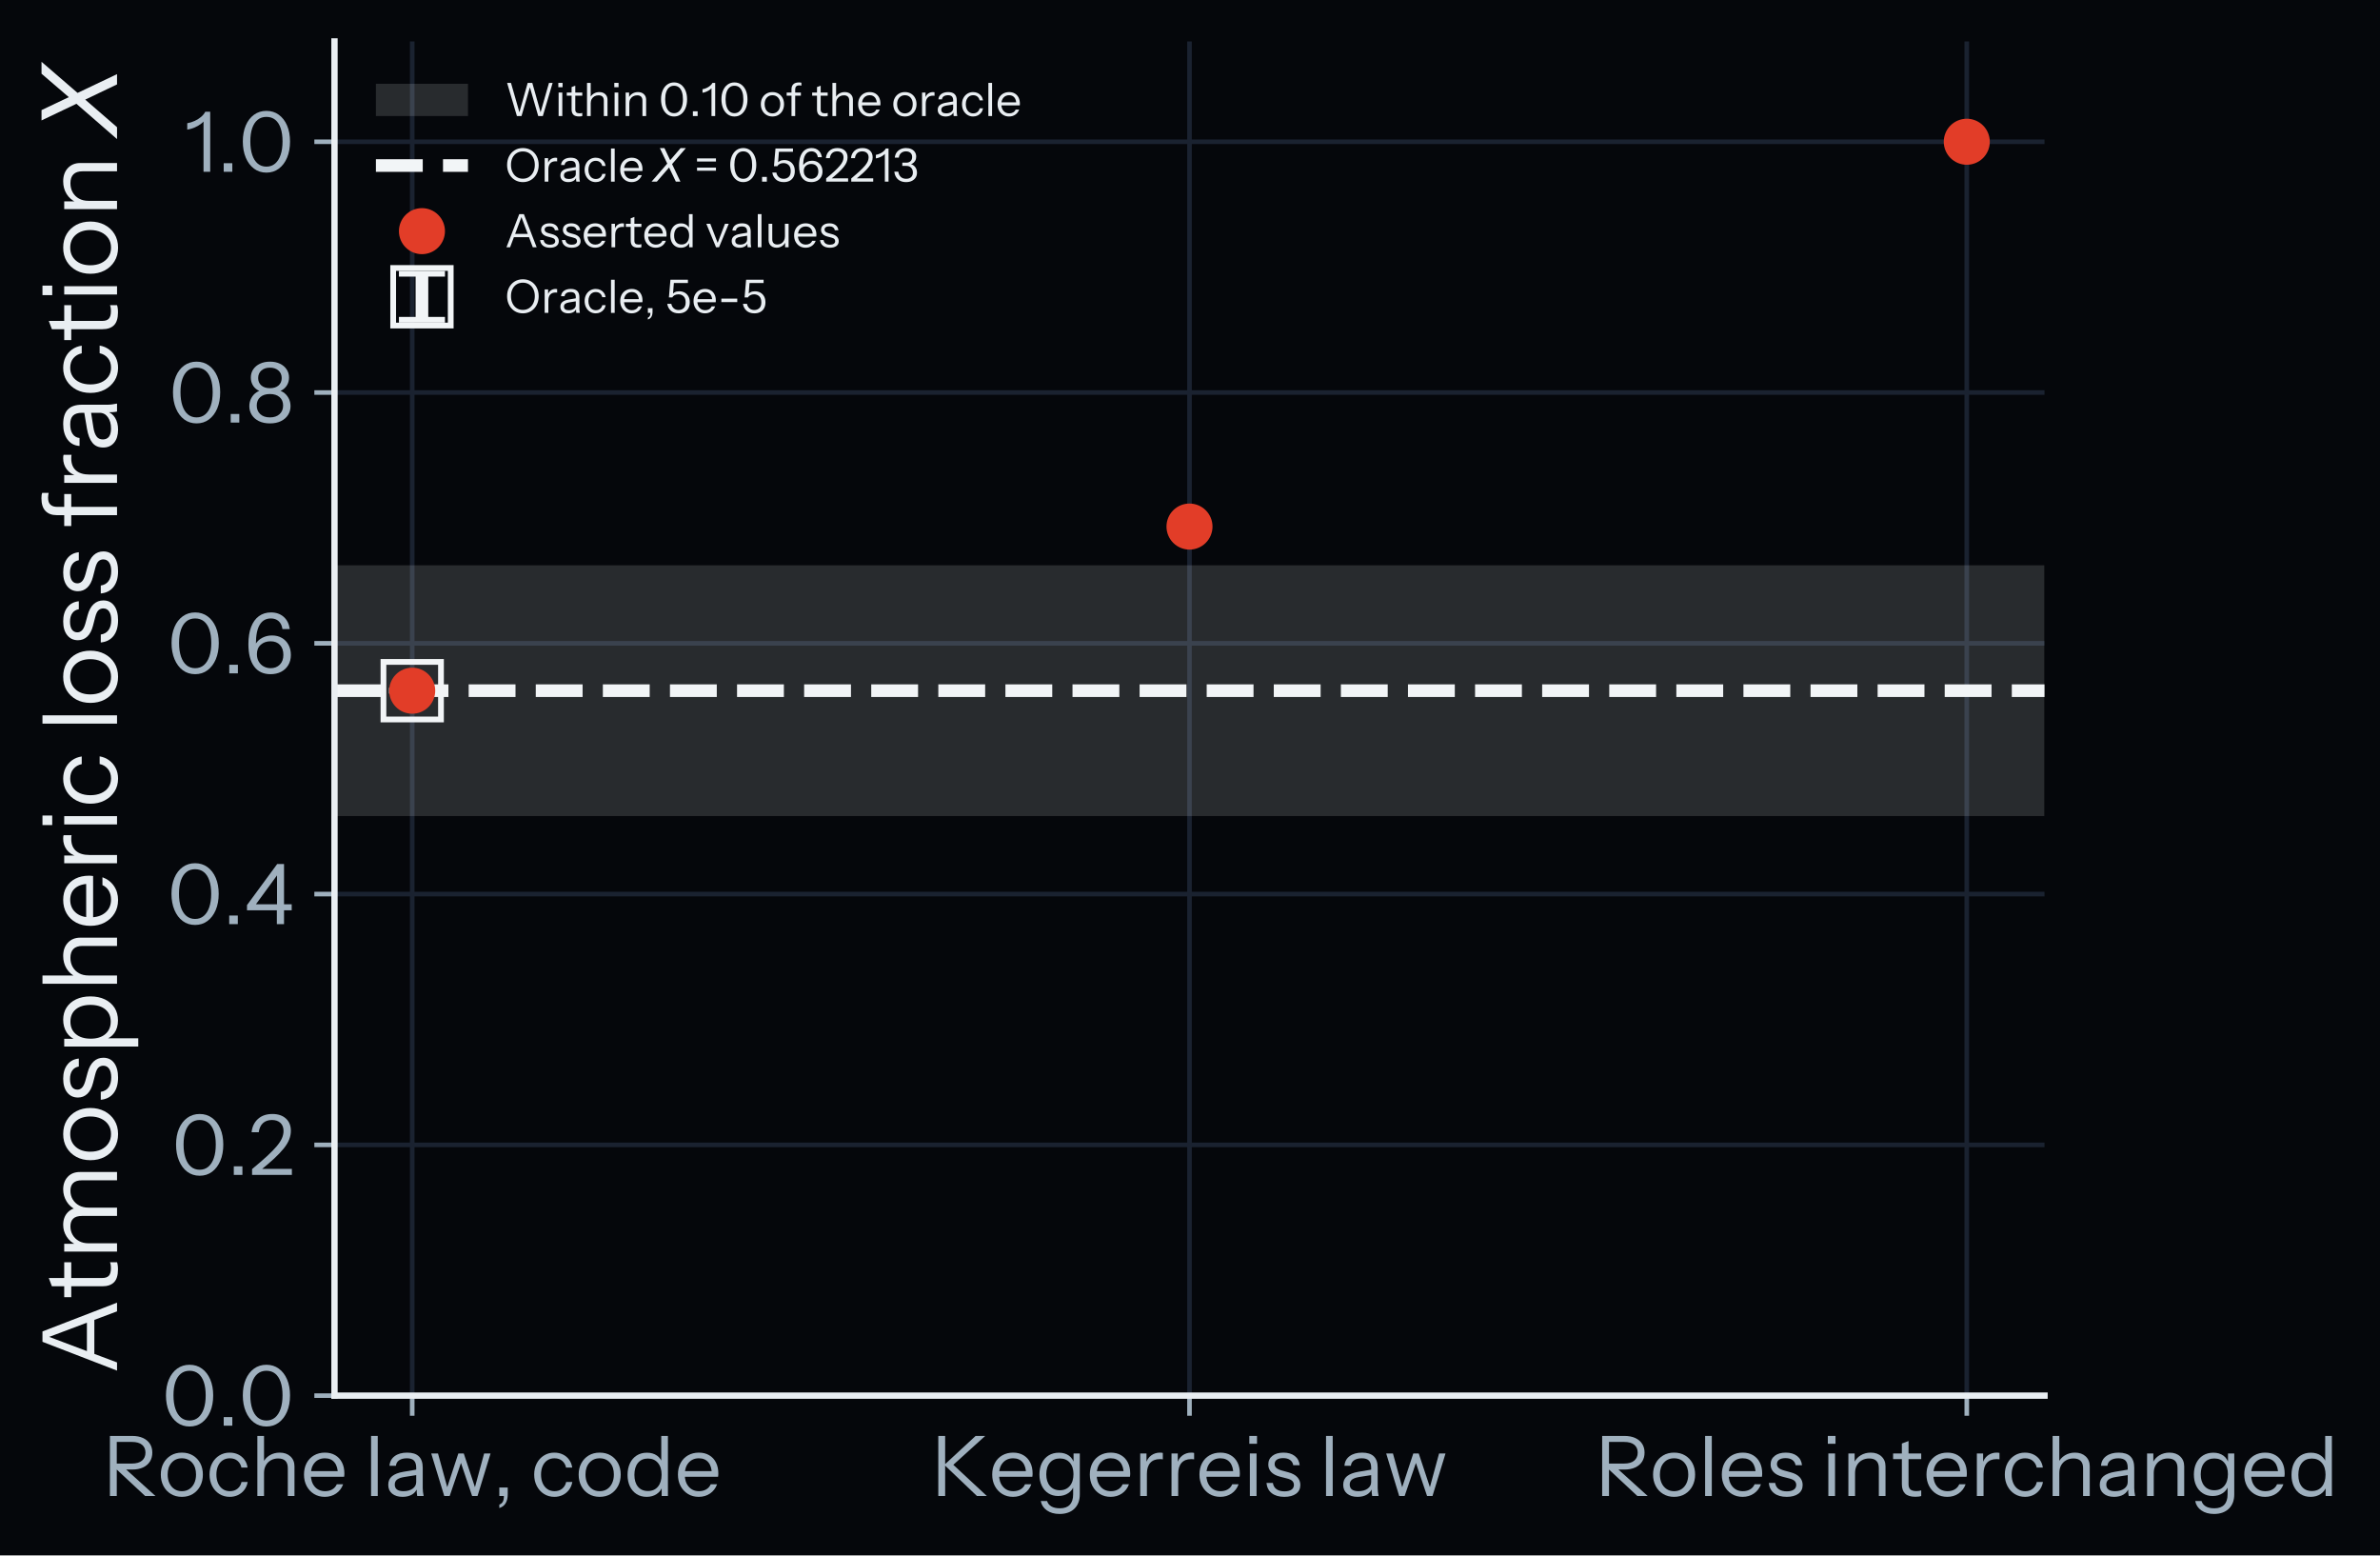
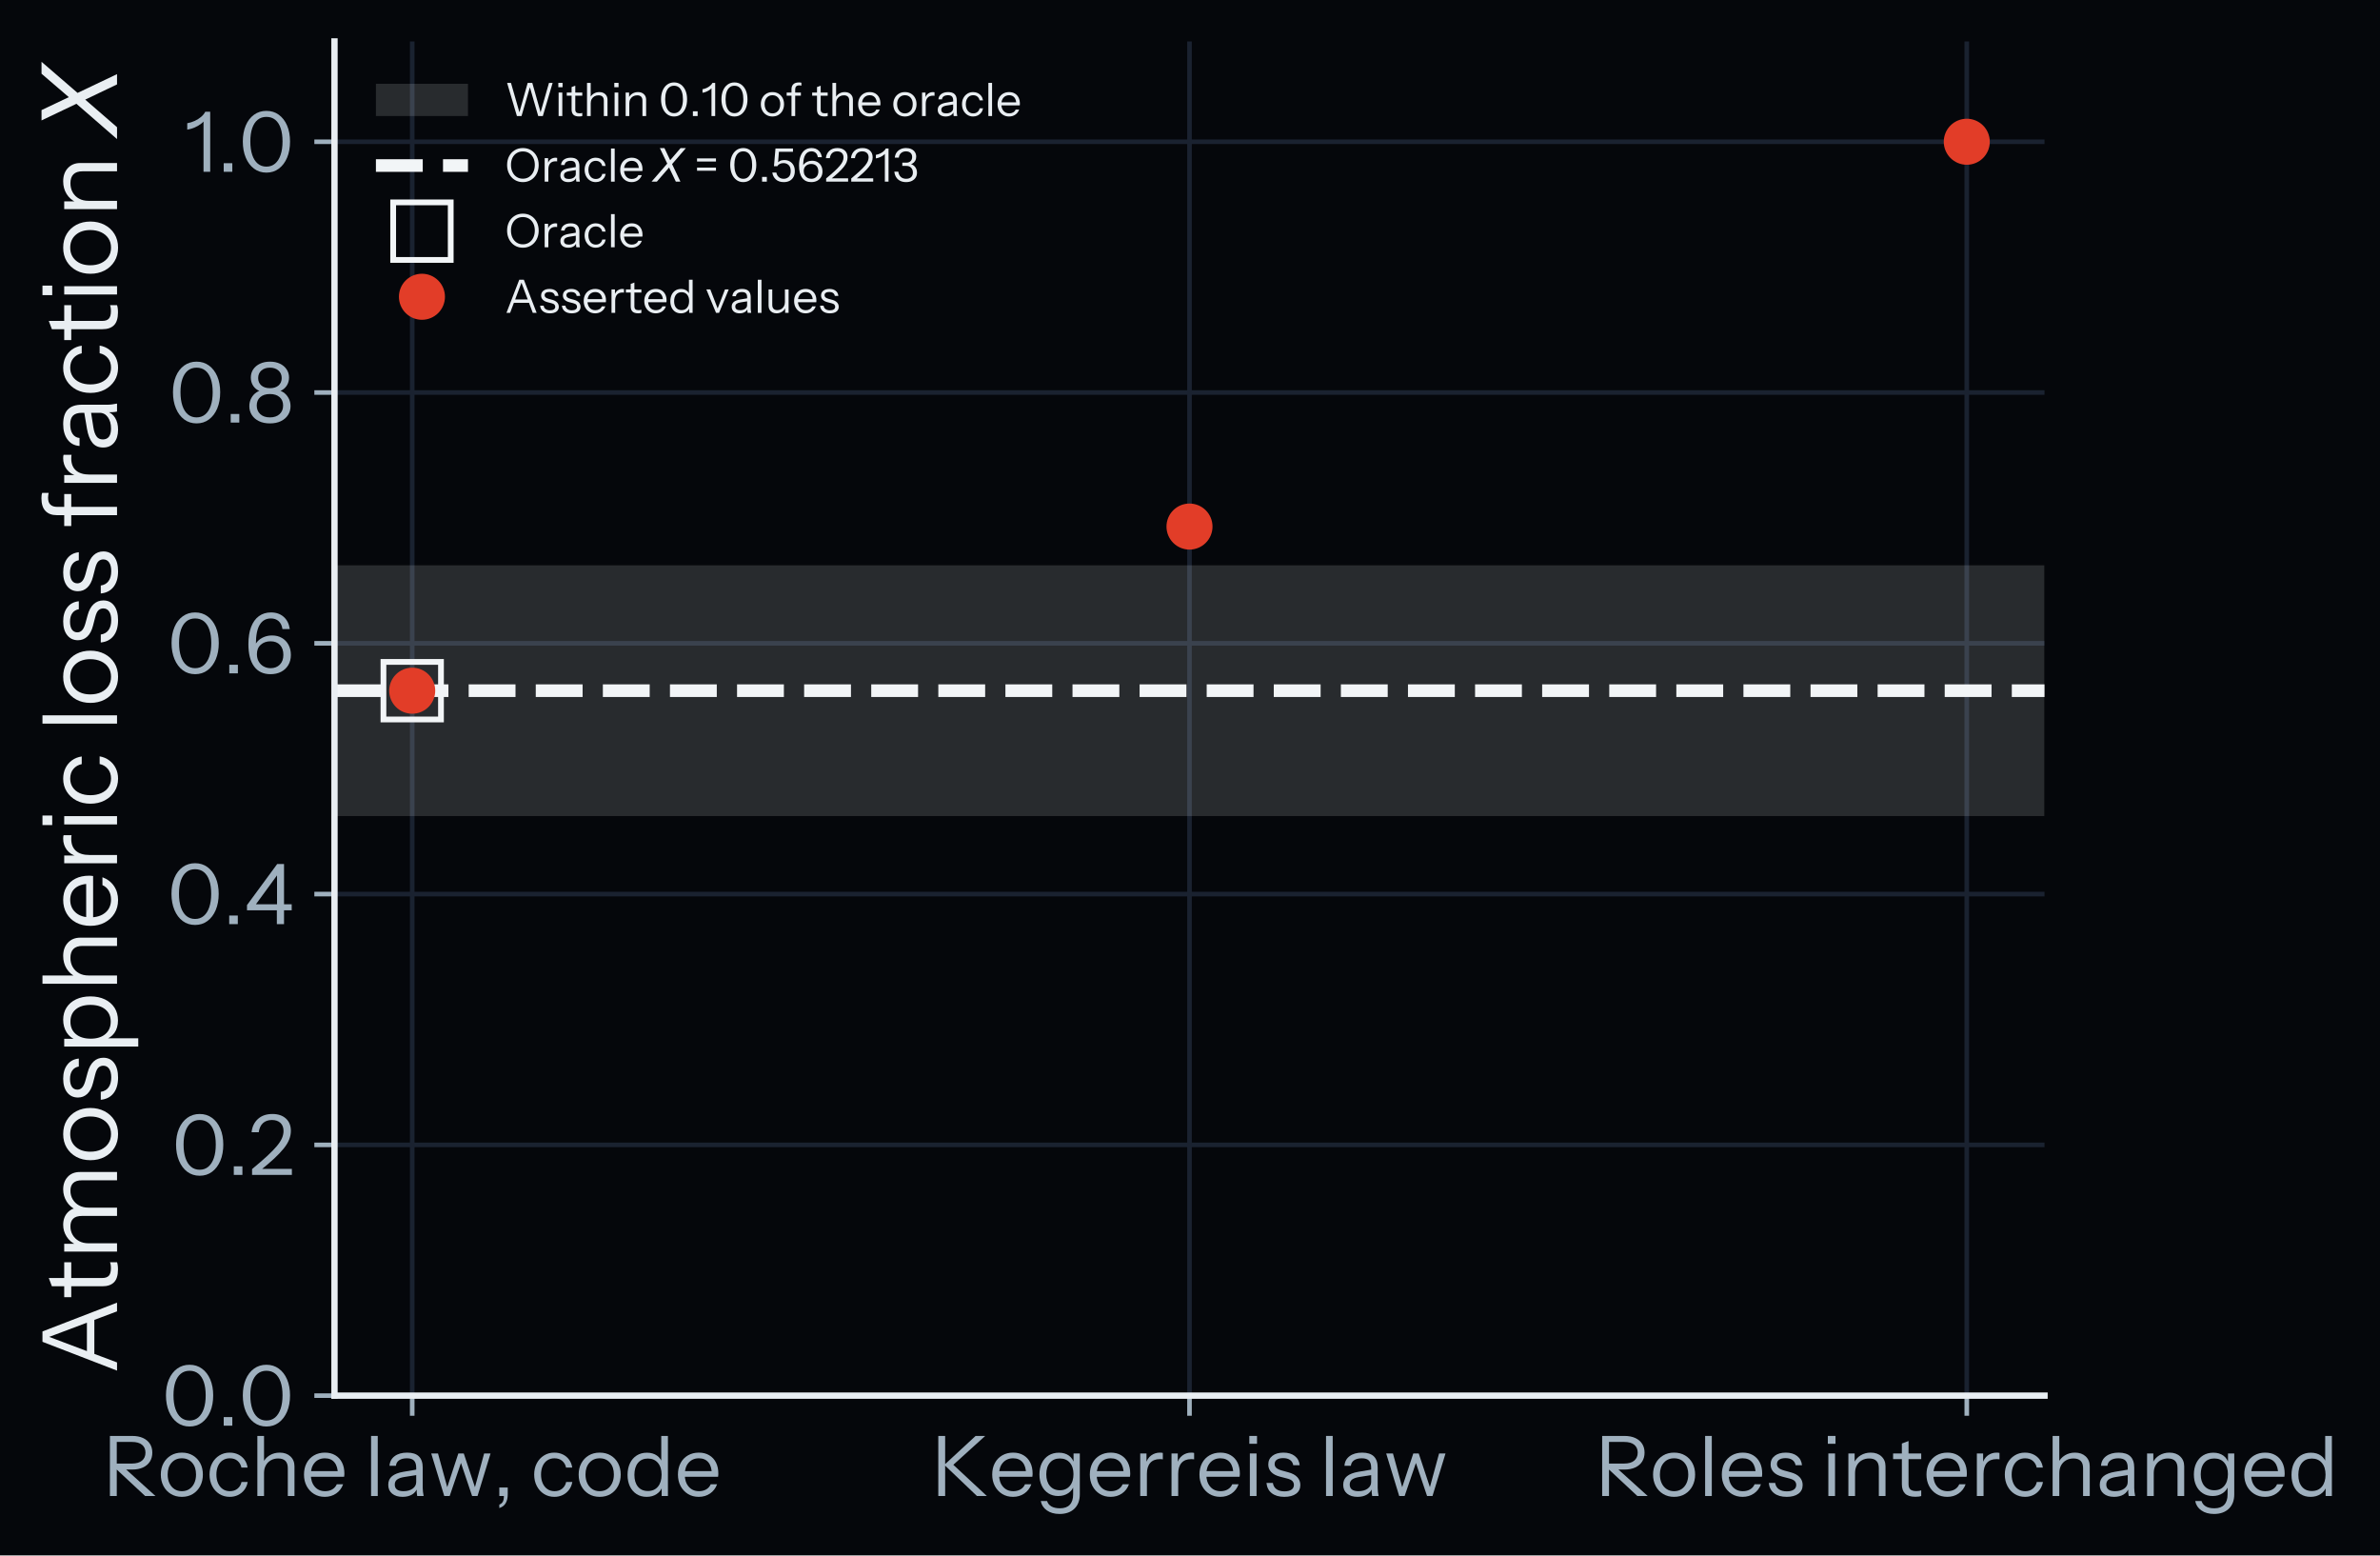
<svg xmlns="http://www.w3.org/2000/svg" xmlns:xlink="http://www.w3.org/1999/xlink" width="413.619pt" height="270.238pt" viewBox="0 0 413.619 270.238" version="1.1">
  <defs>
    <style type="text/css">*{stroke-linejoin: round; stroke-linecap: butt}</style>
  </defs>
  <g id="figure_1">
    <g id="patch_1">
      <path d="M 0 270.238  L 413.619 270.238  L 413.619 0  L 0 0  z " style="fill: #05070b" />
    </g>
    <g id="axes_1">
      <g id="patch_2">
        <path d="M 58.13 242.48  L 355.314 242.48  L 355.314 7.2  L 58.13 7.2  z " style="fill: #05070b" />
      </g>
      <g id="matplotlib.axis_1">
        <g id="xtick_1">
          <g id="line2d_1">
            <path d="M 71.638 242.48  L 71.638 7.2  " clip-path="url(#p74e200c1d0)" style="fill: none; stroke: #1a2230; stroke-width: 0.8; stroke-linecap: square" />
          </g>
          <g id="line2d_2">
            <defs>
              <path id="m2e974000b8" d="M 0 0  L 0 3.5  " style="stroke: #9fb0be; stroke-width: 0.8" />
            </defs>
            <g>
              <use xlink:href="#m2e974000b8" x="71.638" y="242.48" style="fill: #9fb0be; stroke: #9fb0be; stroke-width: 0.8" />
            </g>
          </g>
          <g id="text_1">
            <g style="fill: #9fb0be" transform="translate(17.85667 259.92) scale(0.145 -0.145)">
              <defs>
                <path id="InstrumentSans-Regular-52" d="M 550 0  L 550 4608  L 2253 4608  Q 2746 4608 3091 4448  Q 3437 4288 3619 4003  Q 3802 3718 3802 3328  Q 3802 2938 3619 2646  Q 3437 2355 3091 2192  Q 2746 2029 2253 2029  L 934 2029  L 934 2490  L 2234 2490  Q 2746 2490 3011 2714  Q 3277 2938 3277 3328  Q 3277 3712 3014 3929  Q 2752 4147 2234 4147  L 1075 4147  L 1075 0  L 550 0  z M 3251 0  L 800 2285  L 1517 2285  L 4045 0  L 3251 0  z " transform="scale(0.015625)" />
                <path id="InstrumentSans-Regular-6f" d="M 1869 -64  Q 1389 -64 1024 160  Q 659 384 457 771  Q 256 1158 256 1645  Q 256 2138 461 2515  Q 666 2893 1027 3110  Q 1389 3328 1869 3328  Q 2355 3328 2716 3110  Q 3078 2893 3280 2515  Q 3482 2138 3482 1645  Q 3482 1158 3280 771  Q 3078 384 2716 160  Q 2355 -64 1869 -64  z M 1869 371  Q 2202 371 2445 534  Q 2688 698 2822 986  Q 2957 1274 2957 1651  Q 2957 2214 2659 2553  Q 2362 2893 1869 2893  Q 1382 2893 1081 2553  Q 781 2214 781 1651  Q 781 1274 915 986  Q 1050 698 1296 534  Q 1542 371 1869 371  z " transform="scale(0.015625)" />
                <path id="InstrumentSans-Regular-63" d="M 1805 -64  Q 1357 -64 1008 157  Q 659 378 457 765  Q 256 1152 256 1645  Q 256 2138 457 2515  Q 659 2893 1008 3110  Q 1357 3328 1798 3328  Q 2163 3328 2454 3187  Q 2746 3046 2934 2787  Q 3123 2528 3174 2182  L 2701 2182  Q 2637 2496 2406 2694  Q 2176 2893 1811 2893  Q 1498 2893 1267 2739  Q 1037 2586 909 2304  Q 781 2022 781 1645  Q 781 1267 909 979  Q 1037 691 1270 531  Q 1504 371 1818 371  Q 2170 371 2406 566  Q 2643 762 2707 1075  L 3181 1075  Q 3123 736 2928 477  Q 2733 218 2445 77  Q 2157 -64 1805 -64  z " transform="scale(0.015625)" />
                <path id="InstrumentSans-Regular-68" d="M 512 0  L 512 4608  L 1024 4608  L 1024 0  L 512 0  z M 2848 0  L 2848 2138  Q 2848 2509 2662 2694  Q 2477 2880 2112 2880  Q 1792 2880 1545 2739  Q 1299 2598 1161 2348  Q 1024 2099 1024 1766  L 941 2541  Q 1107 2906 1449 3117  Q 1792 3328 2227 3328  Q 2739 3328 3049 3037  Q 3360 2746 3360 2272  L 3360 0  L 2848 0  z " transform="scale(0.015625)" />
                <path id="InstrumentSans-Regular-65" d="M 1850 -64  Q 1382 -64 1024 157  Q 666 378 461 762  Q 256 1146 256 1645  Q 256 2144 457 2525  Q 659 2906 1024 3117  Q 1389 3328 1862 3328  Q 2317 3328 2653 3129  Q 2989 2931 3171 2572  Q 3354 2214 3354 1728  Q 3354 1664 3350 1606  Q 3347 1549 3334 1478  L 640 1478  L 640 1907  L 3021 1907  L 2854 1670  Q 2854 2259 2595 2576  Q 2336 2893 1862 2893  Q 1376 2893 1078 2557  Q 781 2221 781 1651  Q 781 1069 1078 720  Q 1376 371 1875 371  Q 2189 371 2425 508  Q 2662 646 2771 902  L 3258 902  Q 3098 454 2723 195  Q 2349 -64 1850 -64  z " transform="scale(0.015625)" />
                <path id="InstrumentSans-Regular-20" transform="scale(0.015625)" />
                <path id="InstrumentSans-Regular-6c" d="M 512 0  L 512 4608  L 1024 4608  L 1024 0  L 512 0  z " transform="scale(0.015625)" />
                <path id="InstrumentSans-Regular-61" d="M 2515 0  Q 2490 109 2480 249  Q 2470 390 2470 608  L 2438 608  L 2438 2170  Q 2438 2541 2268 2717  Q 2099 2893 1722 2893  Q 1350 2893 1129 2742  Q 909 2592 883 2317  L 390 2317  Q 422 2790 787 3059  Q 1152 3328 1741 3328  Q 2349 3328 2643 3040  Q 2938 2752 2938 2176  L 2938 608  Q 2938 467 2957 316  Q 2976 166 3008 0  L 2515 0  z M 1395 -64  Q 890 -64 592 182  Q 294 429 294 858  Q 294 1286 588 1523  Q 883 1760 1446 1856  L 2586 2048  L 2586 1626  L 1523 1459  Q 1165 1402 979 1267  Q 794 1133 794 877  Q 794 627 963 499  Q 1133 371 1466 371  Q 1894 371 2166 566  Q 2438 762 2438 1075  L 2522 621  Q 2419 294 2121 115  Q 1824 -64 1395 -64  z " transform="scale(0.015625)" />
                <path id="InstrumentSans-Regular-77" d="M 1178 0  L 179 3264  L 698 3264  L 1466 467  L 1338 467  L 2259 3264  L 2675 3264  L 3603 467  L 3475 467  L 4237 3264  L 4730 3264  L 3731 0  L 3315 0  L 2394 2733  L 2528 2733  L 1594 0  L 1178 0  z " transform="scale(0.015625)" />
                <path id="InstrumentSans-Regular-2c" d="M 493 -922  L 493 -659  Q 678 -589 761 -438  Q 845 -288 845 19  L 1043 0  L 493 0  L 493 653  L 1139 653  L 1139 134  Q 1139 -275 985 -544  Q 832 -813 493 -922  z " transform="scale(0.015625)" />
                <path id="InstrumentSans-Regular-64" d="M 2886 0  L 2886 762  L 2950 742  Q 2829 371 2505 153  Q 2182 -64 1734 -64  Q 1293 -64 963 147  Q 634 358 451 736  Q 269 1114 269 1619  Q 269 2131 454 2515  Q 640 2899 973 3110  Q 1306 3322 1754 3322  Q 2214 3322 2528 3098  Q 2842 2874 2957 2464  L 2854 2451  L 2854 4608  L 3366 4608  L 3366 0  L 2886 0  z M 1830 384  Q 2323 384 2601 720  Q 2880 1056 2880 1638  Q 2880 2208 2598 2541  Q 2317 2874 1830 2874  Q 1344 2874 1069 2541  Q 794 2208 794 1619  Q 794 1043 1069 713  Q 1344 384 1830 384  z " transform="scale(0.015625)" />
              </defs>
              <use xlink:href="#InstrumentSans-Regular-52" />
              <use xlink:href="#InstrumentSans-Regular-6f" transform="translate(65.59999 0)" />
              <use xlink:href="#InstrumentSans-Regular-63" transform="translate(124 0)" />
              <use xlink:href="#InstrumentSans-Regular-68" transform="translate(177.3 0)" />
              <use xlink:href="#InstrumentSans-Regular-65" transform="translate(237.2 0)" />
              <use xlink:href="#InstrumentSans-Regular-20" transform="translate(293.6 0)" />
              <use xlink:href="#InstrumentSans-Regular-6c" transform="translate(313.5999 0)" />
              <use xlink:href="#InstrumentSans-Regular-61" transform="translate(337.5999 0)" />
              <use xlink:href="#InstrumentSans-Regular-77" transform="translate(390.8999 0)" />
              <use xlink:href="#InstrumentSans-Regular-2c" transform="translate(467.5999 0)" />
              <use xlink:href="#InstrumentSans-Regular-20" transform="translate(493.0999 0)" />
              <use xlink:href="#InstrumentSans-Regular-63" transform="translate(513.0999 0)" />
              <use xlink:href="#InstrumentSans-Regular-6f" transform="translate(566.3999 0)" />
              <use xlink:href="#InstrumentSans-Regular-64" transform="translate(624.7998 0)" />
              <use xlink:href="#InstrumentSans-Regular-65" transform="translate(685.3998 0)" />
            </g>
          </g>
        </g>
        <g id="xtick_2">
          <g id="line2d_3">
            <path d="M 206.722 242.48  L 206.722 7.2  " clip-path="url(#p74e200c1d0)" style="fill: none; stroke: #1a2230; stroke-width: 0.8; stroke-linecap: square" />
          </g>
          <g id="line2d_4">
            <g>
              <use xlink:href="#m2e974000b8" x="206.722" y="242.48" style="fill: #9fb0be; stroke: #9fb0be; stroke-width: 0.8" />
            </g>
          </g>
          <g id="text_2">
            <g style="fill: #9fb0be" transform="translate(161.8218 259.92) scale(0.145 -0.145)">
              <defs>
                <path id="InstrumentSans-Regular-4b" d="M 550 0  L 550 4608  L 1075 4608  L 1075 0  L 550 0  z M 1018 2394  L 3411 4608  L 4147 4608  L 1702 2394  L 1018 2394  z M 3514 0  L 1005 2394  L 1702 2394  L 4275 0  L 3514 0  z " transform="scale(0.015625)" />
                <path id="InstrumentSans-Regular-67" d="M 1811 -1376  Q 1229 -1376 841 -1104  Q 454 -832 371 -384  L 858 -384  Q 928 -640 1174 -790  Q 1421 -941 1843 -941  Q 2342 -941 2598 -669  Q 2854 -397 2854 128  L 2854 826  L 2918 813  Q 2810 442 2483 221  Q 2157 0 1709 0  Q 1280 0 953 208  Q 627 416 448 787  Q 269 1158 269 1651  Q 269 2150 454 2528  Q 640 2906 976 3114  Q 1312 3322 1760 3322  Q 2221 3322 2531 3098  Q 2842 2874 2944 2458  L 2886 2451  L 2886 3264  L 3366 3264  L 3366 128  Q 3366 -570 2950 -973  Q 2534 -1376 1811 -1376  z M 1837 442  Q 2317 442 2598 774  Q 2880 1107 2880 1677  Q 2880 2234 2598 2557  Q 2317 2880 1837 2880  Q 1350 2880 1072 2553  Q 794 2227 794 1658  Q 794 1101 1075 771  Q 1357 442 1837 442  z " transform="scale(0.015625)" />
                <path id="InstrumentSans-Regular-72" d="M 512 0  L 512 3264  L 992 3264  L 992 2432  L 1024 2432  L 1024 0  L 512 0  z M 1024 1702  L 941 2477  Q 1056 2893 1350 3110  Q 1645 3328 2029 3328  Q 2189 3328 2246 3302  L 2246 2810  Q 2214 2822 2156 2825  Q 2099 2829 2016 2829  Q 1530 2829 1277 2537  Q 1024 2246 1024 1702  z " transform="scale(0.015625)" />
                <path id="InstrumentSans-Regular-69" d="M 512 0  L 512 3264  L 1024 3264  L 1024 0  L 512 0  z M 472 4006  L 472 4608  L 1061 4608  L 1061 4006  L 472 4006  z " transform="scale(0.015625)" />
                <path id="InstrumentSans-Regular-73" d="M 1619 -64  Q 1018 -64 659 214  Q 301 493 250 1005  L 742 1005  Q 787 691 1017 524  Q 1248 358 1632 358  Q 1971 358 2163 486  Q 2355 614 2355 851  Q 2355 1018 2246 1142  Q 2138 1267 1811 1350  L 1286 1485  Q 838 1600 614 1840  Q 390 2080 390 2413  Q 390 2835 704 3081  Q 1018 3328 1555 3328  Q 2086 3328 2419 3072  Q 2752 2816 2797 2362  L 2304 2362  Q 2259 2624 2060 2765  Q 1862 2906 1536 2906  Q 1222 2906 1049 2787  Q 877 2669 877 2451  Q 877 2285 1001 2163  Q 1126 2042 1421 1958  L 1933 1818  Q 2387 1696 2617 1446  Q 2848 1197 2848 845  Q 2848 416 2521 176  Q 2195 -64 1619 -64  z " transform="scale(0.015625)" />
              </defs>
              <use xlink:href="#InstrumentSans-Regular-4b" />
              <use xlink:href="#InstrumentSans-Regular-65" transform="translate(69.19998 0)" />
              <use xlink:href="#InstrumentSans-Regular-67" transform="translate(125.6 0)" />
              <use xlink:href="#InstrumentSans-Regular-65" transform="translate(186.2 0)" />
              <use xlink:href="#InstrumentSans-Regular-72" transform="translate(242.6 0)" />
              <use xlink:href="#InstrumentSans-Regular-72" transform="translate(280.0999 0)" />
              <use xlink:href="#InstrumentSans-Regular-65" transform="translate(317.5999 0)" />
              <use xlink:href="#InstrumentSans-Regular-69" transform="translate(373.9999 0)" />
              <use xlink:href="#InstrumentSans-Regular-73" transform="translate(397.9999 0)" />
              <use xlink:href="#InstrumentSans-Regular-20" transform="translate(445.2999 0)" />
              <use xlink:href="#InstrumentSans-Regular-6c" transform="translate(465.2999 0)" />
              <use xlink:href="#InstrumentSans-Regular-61" transform="translate(489.2999 0)" />
              <use xlink:href="#InstrumentSans-Regular-77" transform="translate(542.5999 0)" />
            </g>
          </g>
        </g>
        <g id="xtick_3">
          <g id="line2d_5">
            <path d="M 341.806 242.48  L 341.806 7.2  " clip-path="url(#p74e200c1d0)" style="fill: none; stroke: #1a2230; stroke-width: 0.8; stroke-linecap: square" />
          </g>
          <g id="line2d_6">
            <g>
              <use xlink:href="#m2e974000b8" x="341.806" y="242.48" style="fill: #9fb0be; stroke: #9fb0be; stroke-width: 0.8" />
            </g>
          </g>
          <g id="text_3">
            <g style="fill: #9fb0be" transform="translate(277.1925 259.92) scale(0.145 -0.145)">
              <defs>
                <path id="InstrumentSans-Regular-6e" d="M 512 0  L 512 3264  L 992 3264  L 992 2496  L 1024 2496  L 1024 0  L 512 0  z M 2848 0  L 2848 2138  Q 2848 2509 2662 2694  Q 2477 2880 2112 2880  Q 1792 2880 1545 2739  Q 1299 2598 1161 2348  Q 1024 2099 1024 1766  L 941 2541  Q 1107 2906 1449 3117  Q 1792 3328 2227 3328  Q 2739 3328 3049 3037  Q 3360 2746 3360 2272  L 3360 0  L 2848 0  z " transform="scale(0.015625)" />
                <path id="InstrumentSans-Regular-74" d="M 1818 -58  Q 1274 -58 1027 188  Q 781 435 781 902  L 781 4026  L 1293 4218  L 1293 909  Q 1293 634 1433 506  Q 1574 378 1894 378  Q 2022 378 2115 394  Q 2208 410 2266 435  L 2266 0  Q 2202 -26 2083 -42  Q 1965 -58 1818 -58  z M 109 2829  L 109 3264  L 2266 3264  L 2266 2829  L 109 2829  z " transform="scale(0.015625)" />
              </defs>
              <use xlink:href="#InstrumentSans-Regular-52" />
              <use xlink:href="#InstrumentSans-Regular-6f" transform="translate(65.59999 0)" />
              <use xlink:href="#InstrumentSans-Regular-6c" transform="translate(124 0)" />
              <use xlink:href="#InstrumentSans-Regular-65" transform="translate(148 0)" />
              <use xlink:href="#InstrumentSans-Regular-73" transform="translate(204.4 0)" />
              <use xlink:href="#InstrumentSans-Regular-20" transform="translate(251.7 0)" />
              <use xlink:href="#InstrumentSans-Regular-69" transform="translate(271.6999 0)" />
              <use xlink:href="#InstrumentSans-Regular-6e" transform="translate(295.6999 0)" />
              <use xlink:href="#InstrumentSans-Regular-74" transform="translate(355.5999 0)" />
              <use xlink:href="#InstrumentSans-Regular-65" transform="translate(393.2999 0)" />
              <use xlink:href="#InstrumentSans-Regular-72" transform="translate(449.6999 0)" />
              <use xlink:href="#InstrumentSans-Regular-63" transform="translate(487.1999 0)" />
              <use xlink:href="#InstrumentSans-Regular-68" transform="translate(540.4999 0)" />
              <use xlink:href="#InstrumentSans-Regular-61" transform="translate(600.3999 0)" />
              <use xlink:href="#InstrumentSans-Regular-6e" transform="translate(653.6999 0)" />
              <use xlink:href="#InstrumentSans-Regular-67" transform="translate(713.5999 0)" />
              <use xlink:href="#InstrumentSans-Regular-65" transform="translate(774.1998 0)" />
              <use xlink:href="#InstrumentSans-Regular-64" transform="translate(830.5998 0)" />
            </g>
          </g>
        </g>
      </g>
      <g id="matplotlib.axis_2">
        <g id="ytick_1">
          <g id="line2d_7">
            <path d="M 58.13 242.48  L 355.314 242.48  " clip-path="url(#p74e200c1d0)" style="fill: none; stroke: #1a2230; stroke-width: 0.8; stroke-linecap: square" />
          </g>
          <g id="line2d_8">
            <defs>
              <path id="m2f46859ac6" d="M 0 0  L -3.5 0  " style="stroke: #9fb0be; stroke-width: 0.8" />
            </defs>
            <g>
              <use xlink:href="#m2f46859ac6" x="58.13" y="242.48" style="fill: #9fb0be; stroke: #9fb0be; stroke-width: 0.8" />
            </g>
          </g>
          <g id="text_4">
            <g style="fill: #9fb0be" transform="translate(28.12 247.7) scale(0.145 -0.145)">
              <defs>
                <path id="InstrumentSans-Regular-30" d="M 2131 -64  Q 1587 -64 1180 240  Q 774 544 547 1085  Q 320 1626 320 2323  Q 320 3021 544 3549  Q 768 4077 1177 4374  Q 1587 4672 2131 4672  Q 2675 4672 3081 4374  Q 3488 4077 3715 3549  Q 3942 3021 3942 2323  Q 3942 1619 3715 1081  Q 3488 544 3081 240  Q 2675 -64 2131 -64  z M 2131 397  Q 2522 397 2797 630  Q 3072 864 3219 1296  Q 3366 1728 3366 2330  Q 3366 2925 3222 3347  Q 3078 3770 2803 3990  Q 2528 4211 2131 4211  Q 1734 4211 1459 3987  Q 1184 3763 1040 3344  Q 896 2925 896 2330  Q 896 1728 1043 1293  Q 1190 858 1465 627  Q 1741 397 2131 397  z " transform="scale(0.015625)" />
                <path id="InstrumentSans-Regular-2e" d="M 486 0  L 486 659  L 1146 659  L 1146 0  L 486 0  z " transform="scale(0.015625)" />
              </defs>
              <use xlink:href="#InstrumentSans-Regular-30" />
              <use xlink:href="#InstrumentSans-Regular-2e" transform="translate(66.59999 0)" />
              <use xlink:href="#InstrumentSans-Regular-30" transform="translate(92.09998 0)" />
            </g>
          </g>
        </g>
        <g id="ytick_2">
          <g id="line2d_9">
            <path d="M 58.13 198.91  L 355.314 198.91  " clip-path="url(#p74e200c1d0)" style="fill: none; stroke: #1a2230; stroke-width: 0.8; stroke-linecap: square" />
          </g>
          <g id="line2d_10">
            <g>
              <use xlink:href="#m2f46859ac6" x="58.13" y="198.91" style="fill: #9fb0be; stroke: #9fb0be; stroke-width: 0.8" />
            </g>
          </g>
          <g id="text_5">
            <g style="fill: #9fb0be" transform="translate(29.87359 204.1296) scale(0.145 -0.145)">
              <defs>
                <path id="InstrumentSans-Regular-32" d="M 256 0  L 256 448  Q 947 1018 1411 1446  Q 1875 1875 2153 2208  Q 2432 2541 2550 2819  Q 2669 3098 2669 3366  Q 2669 3763 2432 3987  Q 2195 4211 1779 4211  Q 1350 4211 1088 3968  Q 826 3725 768 3270  L 218 3270  Q 282 3898 701 4285  Q 1120 4672 1818 4672  Q 2464 4672 2848 4326  Q 3232 3981 3232 3379  Q 3232 3053 3107 2726  Q 2982 2400 2697 2041  Q 2413 1683 1949 1251  Q 1485 819 800 275  L 678 461  L 3309 461  L 3309 0  L 256 0  z " transform="scale(0.015625)" />
              </defs>
              <use xlink:href="#InstrumentSans-Regular-30" />
              <use xlink:href="#InstrumentSans-Regular-2e" transform="translate(66.59999 0)" />
              <use xlink:href="#InstrumentSans-Regular-32" transform="translate(92.09998 0)" />
            </g>
          </g>
        </g>
        <g id="ytick_3">
          <g id="line2d_11">
            <path d="M 58.13 155.339  L 355.314 155.339  " clip-path="url(#p74e200c1d0)" style="fill: none; stroke: #1a2230; stroke-width: 0.8; stroke-linecap: square" />
          </g>
          <g id="line2d_12">
            <g>
              <use xlink:href="#m2f46859ac6" x="58.13" y="155.339" style="fill: #9fb0be; stroke: #9fb0be; stroke-width: 0.8" />
            </g>
          </g>
          <g id="text_6">
            <g style="fill: #9fb0be" transform="translate(29.07609 160.5593) scale(0.145 -0.145)">
              <defs>
                <path id="InstrumentSans-Regular-34" d="M 2509 0  L 2509 1216  L 2522 1344  L 2522 3974  L 2694 3974  L 749 1312  L 576 1523  L 3648 1523  L 3648 1062  L 218 1062  L 218 1459  L 2534 4608  L 3059 4608  L 3059 0  L 2509 0  z " transform="scale(0.015625)" />
              </defs>
              <use xlink:href="#InstrumentSans-Regular-30" />
              <use xlink:href="#InstrumentSans-Regular-2e" transform="translate(66.59999 0)" />
              <use xlink:href="#InstrumentSans-Regular-34" transform="translate(92.09998 0)" />
            </g>
          </g>
        </g>
        <g id="ytick_4">
          <g id="line2d_13">
            <path d="M 58.13 111.769  L 355.314 111.769  " clip-path="url(#p74e200c1d0)" style="fill: none; stroke: #1a2230; stroke-width: 0.8; stroke-linecap: square" />
          </g>
          <g id="line2d_14">
            <g>
              <use xlink:href="#m2f46859ac6" x="58.13" y="111.769" style="fill: #9fb0be; stroke: #9fb0be; stroke-width: 0.8" />
            </g>
          </g>
          <g id="text_7">
            <g style="fill: #9fb0be" transform="translate(29.08969 116.9889) scale(0.145 -0.145)">
              <defs>
                <path id="InstrumentSans-Regular-36" d="M 2010 -64  Q 1197 -64 758 528  Q 320 1120 320 2240  Q 320 3014 528 3558  Q 736 4102 1126 4387  Q 1517 4672 2054 4672  Q 2643 4672 3027 4333  Q 3411 3994 3494 3398  L 2931 3398  Q 2874 3795 2640 4003  Q 2406 4211 2048 4211  Q 1478 4211 1187 3724  Q 896 3238 896 2266  L 896 1850  L 749 1907  Q 806 2208 1004 2432  Q 1203 2656 1497 2781  Q 1792 2906 2131 2906  Q 2566 2906 2889 2717  Q 3213 2528 3395 2192  Q 3578 1856 3578 1408  Q 3578 966 3379 633  Q 3181 301 2829 118  Q 2477 -64 2010 -64  z M 2029 397  Q 2464 397 2733 672  Q 3002 947 3002 1414  Q 3002 1901 2742 2179  Q 2483 2458 2016 2458  Q 1568 2458 1270 2195  Q 973 1933 973 1472  Q 973 1152 1110 909  Q 1248 666 1488 531  Q 1728 397 2029 397  z " transform="scale(0.015625)" />
              </defs>
              <use xlink:href="#InstrumentSans-Regular-30" />
              <use xlink:href="#InstrumentSans-Regular-2e" transform="translate(66.59999 0)" />
              <use xlink:href="#InstrumentSans-Regular-36" transform="translate(92.09998 0)" />
            </g>
          </g>
        </g>
        <g id="ytick_5">
          <g id="line2d_15">
            <path d="M 58.13 68.199  L 355.314 68.199  " clip-path="url(#p74e200c1d0)" style="fill: none; stroke: #1a2230; stroke-width: 0.8; stroke-linecap: square" />
          </g>
          <g id="line2d_16">
            <g>
              <use xlink:href="#m2f46859ac6" x="58.13" y="68.199" style="fill: #9fb0be; stroke: #9fb0be; stroke-width: 0.8" />
            </g>
          </g>
          <g id="text_8">
            <g style="fill: #9fb0be" transform="translate(29.33664 73.41852) scale(0.145 -0.145)">
              <defs>
                <path id="InstrumentSans-Regular-38" d="M 1862 -64  Q 1376 -64 1021 109  Q 666 282 474 582  Q 282 883 282 1254  Q 282 1600 435 1881  Q 589 2163 848 2329  Q 1107 2496 1421 2496  L 1434 2362  Q 1139 2362 902 2506  Q 666 2650 531 2899  Q 397 3149 397 3450  Q 397 3808 582 4083  Q 768 4358 1101 4515  Q 1434 4672 1869 4672  Q 2304 4672 2630 4515  Q 2957 4358 3142 4083  Q 3328 3808 3328 3456  Q 3328 3149 3193 2902  Q 3059 2656 2822 2509  Q 2586 2362 2285 2362  L 2304 2496  Q 2624 2496 2880 2329  Q 3136 2163 3289 1881  Q 3443 1600 3443 1254  Q 3443 883 3251 582  Q 3059 282 2704 109  Q 2349 -64 1862 -64  z M 1862 397  Q 2330 397 2602 646  Q 2874 896 2874 1306  Q 2874 1715 2605 1952  Q 2336 2189 1862 2189  Q 1389 2189 1120 1952  Q 851 1715 851 1306  Q 851 896 1123 646  Q 1395 397 1862 397  z M 1862 2637  Q 2285 2637 2525 2848  Q 2765 3059 2765 3411  Q 2765 3776 2515 3993  Q 2266 4211 1862 4211  Q 1453 4211 1206 3993  Q 960 3776 960 3411  Q 960 3059 1203 2848  Q 1446 2637 1862 2637  z " transform="scale(0.015625)" />
              </defs>
              <use xlink:href="#InstrumentSans-Regular-30" />
              <use xlink:href="#InstrumentSans-Regular-2e" transform="translate(66.59999 0)" />
              <use xlink:href="#InstrumentSans-Regular-38" transform="translate(92.09998 0)" />
            </g>
          </g>
        </g>
        <g id="ytick_6">
          <g id="line2d_17">
            <path d="M 58.13 24.628  L 355.314 24.628  " clip-path="url(#p74e200c1d0)" style="fill: none; stroke: #1a2230; stroke-width: 0.8; stroke-linecap: square" />
          </g>
          <g id="line2d_18">
            <g>
              <use xlink:href="#m2f46859ac6" x="58.13" y="24.628" style="fill: #9fb0be; stroke: #9fb0be; stroke-width: 0.8" />
            </g>
          </g>
          <g id="text_9">
            <g style="fill: #9fb0be" transform="translate(32.1075 29.84815) scale(0.145 -0.145)">
              <defs>
                <path id="InstrumentSans-Regular-31" d="M 1440 0  L 1440 4083  L 1574 4051  Q 1498 3878 1280 3705  Q 1062 3533 777 3405  Q 493 3277 192 3232  L 192 3725  Q 493 3776 768 3904  Q 1043 4032 1257 4214  Q 1472 4397 1574 4608  L 1952 4608  L 1952 0  L 1440 0  z " transform="scale(0.015625)" />
              </defs>
              <use xlink:href="#InstrumentSans-Regular-31" />
              <use xlink:href="#InstrumentSans-Regular-2e" transform="translate(39.09999 0)" />
              <use xlink:href="#InstrumentSans-Regular-30" transform="translate(64.59998 0)" />
            </g>
          </g>
        </g>
        <g id="text_10">
          <g style="fill: #e9eef2" transform="translate(20.34 238.78) rotate(-90) scale(0.18 -0.18)">
            <defs>
              <path id="InstrumentSans-Regular-41" d="M 230 0  L 2010 4608  L 2470 4608  L 736 0  L 230 0  z M 3891 0  L 2157 4608  L 2650 4608  L 4429 0  L 3891 0  z M 1114 1862  L 3520 1862  L 3520 1402  L 1114 1402  L 1114 1862  z " transform="scale(0.015625)" />
              <path id="InstrumentSans-Regular-6d" d="M 512 0  L 512 3264  L 992 3264  L 992 2496  L 1024 2496  L 1024 0  L 512 0  z M 2714 0  L 2714 2163  Q 2714 2534 2547 2707  Q 2381 2880 2067 2880  Q 1773 2880 1536 2739  Q 1299 2598 1161 2348  Q 1024 2099 1024 1766  L 941 2541  Q 1107 2906 1440 3117  Q 1773 3328 2163 3328  Q 2637 3328 2931 3049  Q 3226 2771 3226 2298  L 3226 0  L 2714 0  z M 4915 0  L 4915 2163  Q 4915 2534 4748 2707  Q 4582 2880 4269 2880  Q 3974 2880 3737 2739  Q 3501 2598 3363 2348  Q 3226 2099 3226 1766  L 3098 2541  Q 3264 2906 3609 3117  Q 3955 3328 4352 3328  Q 4826 3328 5126 3049  Q 5427 2771 5427 2298  L 5427 0  L 4915 0  z " transform="scale(0.015625)" />
              <path id="InstrumentSans-Regular-70" d="M 2125 -58  Q 1664 -58 1350 166  Q 1037 390 922 800  L 1024 813  L 1024 -1312  L 512 -1312  L 512 3264  L 992 3264  L 992 2502  L 922 2522  Q 1043 2899 1382 3113  Q 1722 3328 2170 3328  Q 2605 3328 2928 3117  Q 3251 2906 3430 2528  Q 3610 2150 3610 1645  Q 3610 1133 3424 749  Q 3238 365 2905 153  Q 2573 -58 2125 -58  z M 2048 390  Q 2534 390 2809 726  Q 3085 1062 3085 1645  Q 3085 2221 2809 2550  Q 2534 2880 2048 2880  Q 1562 2880 1280 2544  Q 998 2208 998 1626  Q 998 1056 1280 723  Q 1562 390 2048 390  z " transform="scale(0.015625)" />
              <path id="InstrumentSans-Regular-66" d="M 781 0  L 781 3725  Q 781 4173 1040 4422  Q 1299 4672 1830 4672  Q 1958 4672 2032 4659  Q 2106 4646 2157 4627  L 2157 4224  Q 2112 4237 2032 4249  Q 1952 4262 1862 4262  Q 1568 4262 1430 4115  Q 1293 3968 1293 3699  L 1293 0  L 781 0  z M 109 2829  L 109 3264  L 2086 3264  L 2086 2829  L 109 2829  z " transform="scale(0.015625)" />
              <path id="DejaVuSans-Oblique-58" d="M 878 4666  L 1516 4666  L 2316 2981  L 3763 4666  L 4500 4666  L 2578 2438  L 3738 0  L 3103 0  L 2163 1966  L 459 0  L -275 0  L 1906 2509  L 878 4666  z " transform="scale(0.015625)" />
            </defs>
            <use xlink:href="#InstrumentSans-Regular-41" />
            <use xlink:href="#InstrumentSans-Regular-74" transform="translate(72.79999 0)" />
            <use xlink:href="#InstrumentSans-Regular-6d" transform="translate(110.5 0)" />
            <use xlink:href="#InstrumentSans-Regular-6f" transform="translate(202.7 0)" />
            <use xlink:href="#InstrumentSans-Regular-73" transform="translate(261.1 0)" />
            <use xlink:href="#InstrumentSans-Regular-70" transform="translate(308.3999 0)" />
            <use xlink:href="#InstrumentSans-Regular-68" transform="translate(368.9999 0)" />
            <use xlink:href="#InstrumentSans-Regular-65" transform="translate(428.8999 0)" />
            <use xlink:href="#InstrumentSans-Regular-72" transform="translate(485.2999 0)" />
            <use xlink:href="#InstrumentSans-Regular-69" transform="translate(522.7999 0)" />
            <use xlink:href="#InstrumentSans-Regular-63" transform="translate(546.7999 0)" />
            <use xlink:href="#InstrumentSans-Regular-20" transform="translate(600.0999 0)" />
            <use xlink:href="#InstrumentSans-Regular-6c" transform="translate(620.0999 0)" />
            <use xlink:href="#InstrumentSans-Regular-6f" transform="translate(644.0999 0)" />
            <use xlink:href="#InstrumentSans-Regular-73" transform="translate(702.4998 0)" />
            <use xlink:href="#InstrumentSans-Regular-73" transform="translate(749.7998 0)" />
            <use xlink:href="#InstrumentSans-Regular-20" transform="translate(797.0998 0)" />
            <use xlink:href="#InstrumentSans-Regular-66" transform="translate(817.0998 0)" />
            <use xlink:href="#InstrumentSans-Regular-72" transform="translate(852.4998 0)" />
            <use xlink:href="#InstrumentSans-Regular-61" transform="translate(889.9998 0)" />
            <use xlink:href="#InstrumentSans-Regular-63" transform="translate(943.2998 0)" />
            <use xlink:href="#InstrumentSans-Regular-74" transform="translate(996.5998 0)" />
            <use xlink:href="#InstrumentSans-Regular-69" transform="translate(1034.3 0)" />
            <use xlink:href="#InstrumentSans-Regular-6f" transform="translate(1058.3 0)" />
            <use xlink:href="#InstrumentSans-Regular-6e" transform="translate(1116.7 0)" />
            <use xlink:href="#InstrumentSans-Regular-20" transform="translate(1176.6 0)" />
            <use xlink:href="#DejaVuSans-Oblique-58" transform="translate(1196.6 0)" />
          </g>
        </g>
      </g>
      <g id="patch_3">
        <path d="M 58.13 141.786  L 355.314 141.786  L 355.314 98.216  L 58.13 98.216  z " clip-path="url(#p74e200c1d0)" style="fill: #f2f5f7; opacity: 0.15" />
      </g>
      <g id="line2d_19">
        <path d="M 58.13 120.001  L 355.314 120.001  " clip-path="url(#p74e200c1d0)" style="fill: none; stroke-dasharray: 8.14,3.52; stroke-dashoffset: 0; stroke: #f2f5f7; stroke-width: 2.2" />
      </g>
-       <g id="LineCollection_1">
-         <path d="M 71.638 120.012  L 71.638 119.99  " clip-path="url(#p74e200c1d0)" style="fill: none; stroke: #f2f5f7; stroke-width: 2.2" />
-       </g>
      <g id="line2d_20">
-         <defs>
-           <path id="m0921b7affd" d="M 4 0  L -4 -0  " style="stroke: #f2f5f7" />
-         </defs>
-         <g clip-path="url(#p74e200c1d0)">
-           <use xlink:href="#m0921b7affd" x="71.638" y="120.012" style="fill: #f2f5f7; stroke: #f2f5f7" />
-         </g>
-       </g>
-       <g id="line2d_21">
-         <g clip-path="url(#p74e200c1d0)">
-           <use xlink:href="#m0921b7affd" x="71.638" y="119.99" style="fill: #f2f5f7; stroke: #f2f5f7" />
-         </g>
-       </g>
-       <g id="line2d_22">
        <defs>
          <path id="m68c8079365" d="M -5 5  L 5 5  L 5 -5  L -5 -5  z " style="stroke: #f2f5f7; stroke-linejoin: miter" />
        </defs>
        <g clip-path="url(#p74e200c1d0)">
          <use xlink:href="#m68c8079365" x="71.638" y="120.001" style="fill-opacity: 0; stroke: #f2f5f7; stroke-linejoin: miter" />
        </g>
      </g>
      <g id="patch_4">
        <path d="M 58.13 242.48  L 58.13 7.2  " style="fill: none; stroke: #e9eef2; stroke-width: 1.1; stroke-linejoin: miter; stroke-linecap: square" />
      </g>
      <g id="patch_5">
        <path d="M 58.13 242.48  L 355.314 242.48  " style="fill: none; stroke: #e9eef2; stroke-width: 1.1; stroke-linejoin: miter; stroke-linecap: square" />
      </g>
-       <g id="line2d_23">
+       <g id="line2d_21">
        <defs>
          <path id="m21a0762dc7" d="M 0 3.5  C 0.928 3.5 1.819 3.131 2.475 2.475  C 3.131 1.819 3.5 0.928 3.5 0  C 3.5 -0.928 3.131 -1.819 2.475 -2.475  C 1.819 -3.131 0.928 -3.5 0 -3.5  C -0.928 -3.5 -1.819 -3.131 -2.475 -2.475  C -3.131 -1.819 -3.5 -0.928 -3.5 0  C -3.5 0.928 -3.131 1.819 -2.475 2.475  C -1.819 3.131 -0.928 3.5 0 3.5  z " style="stroke: #e23d28" />
        </defs>
        <g clip-path="url(#p74e200c1d0)">
          <use xlink:href="#m21a0762dc7" x="71.638" y="120.004" style="fill: #e23d28; stroke: #e23d28" />
          <use xlink:href="#m21a0762dc7" x="206.722" y="91.487" style="fill: #e23d28; stroke: #e23d28" />
          <use xlink:href="#m21a0762dc7" x="341.806" y="24.628" style="fill: #e23d28; stroke: #e23d28" />
        </g>
      </g>
      <g id="legend_1">
        <g id="patch_6">
          <path d="M 65.33 20.16  L 81.33 20.16  L 81.33 14.56  L 65.33 14.56  z " style="fill: #f2f5f7; opacity: 0.15" />
        </g>
        <g id="text_11">
          <g style="fill: #e9eef2" transform="translate(87.72969 20.16) scale(0.08 -0.08)">
            <defs>
              <path id="InstrumentSans-Regular-57" d="M 1683 0  L 320 4608  L 858 4608  L 2080 352  L 1984 352  L 3181 4608  L 3821 4608  L 5024 352  L 4928 352  L 6144 4608  L 6650 4608  L 5286 0  L 4646 0  L 3450 4128  L 3526 4128  L 2323 0  L 1683 0  z " transform="scale(0.015625)" />
            </defs>
            <use xlink:href="#InstrumentSans-Regular-57" />
            <use xlink:href="#InstrumentSans-Regular-69" transform="translate(108.9 0)" />
            <use xlink:href="#InstrumentSans-Regular-74" transform="translate(132.9 0)" />
            <use xlink:href="#InstrumentSans-Regular-68" transform="translate(170.6 0)" />
            <use xlink:href="#InstrumentSans-Regular-69" transform="translate(230.5 0)" />
            <use xlink:href="#InstrumentSans-Regular-6e" transform="translate(254.5 0)" />
            <use xlink:href="#InstrumentSans-Regular-20" transform="translate(314.3999 0)" />
            <use xlink:href="#InstrumentSans-Regular-30" transform="translate(334.3999 0)" />
            <use xlink:href="#InstrumentSans-Regular-2e" transform="translate(400.9999 0)" />
            <use xlink:href="#InstrumentSans-Regular-31" transform="translate(426.4999 0)" />
            <use xlink:href="#InstrumentSans-Regular-30" transform="translate(465.5999 0)" />
            <use xlink:href="#InstrumentSans-Regular-20" transform="translate(532.1999 0)" />
            <use xlink:href="#InstrumentSans-Regular-6f" transform="translate(552.1999 0)" />
            <use xlink:href="#InstrumentSans-Regular-66" transform="translate(610.5999 0)" />
            <use xlink:href="#InstrumentSans-Regular-20" transform="translate(645.9999 0)" />
            <use xlink:href="#InstrumentSans-Regular-74" transform="translate(665.9998 0)" />
            <use xlink:href="#InstrumentSans-Regular-68" transform="translate(703.6998 0)" />
            <use xlink:href="#InstrumentSans-Regular-65" transform="translate(763.5998 0)" />
            <use xlink:href="#InstrumentSans-Regular-20" transform="translate(819.9998 0)" />
            <use xlink:href="#InstrumentSans-Regular-6f" transform="translate(839.9998 0)" />
            <use xlink:href="#InstrumentSans-Regular-72" transform="translate(898.3998 0)" />
            <use xlink:href="#InstrumentSans-Regular-61" transform="translate(935.8998 0)" />
            <use xlink:href="#InstrumentSans-Regular-63" transform="translate(989.1998 0)" />
            <use xlink:href="#InstrumentSans-Regular-6c" transform="translate(1042.5 0)" />
            <use xlink:href="#InstrumentSans-Regular-65" transform="translate(1066.5 0)" />
          </g>
        </g>
-         <g id="line2d_24">
+         <g id="line2d_22">
          <path d="M 65.33 28.76  L 73.33 28.76  L 81.33 28.76  " style="fill: none; stroke-dasharray: 8.14,3.52; stroke-dashoffset: 0; stroke: #f2f5f7; stroke-width: 2.2" />
        </g>
        <g id="text_12">
          <g style="fill: #e9eef2" transform="translate(87.72969 31.56) scale(0.08 -0.08)">
            <defs>
              <path id="InstrumentSans-Regular-4f" d="M 2515 -64  Q 2035 -64 1635 112  Q 1235 288 940 611  Q 646 934 483 1369  Q 320 1805 320 2323  Q 320 3008 601 3539  Q 883 4070 1379 4371  Q 1875 4672 2509 4672  Q 3155 4672 3651 4371  Q 4147 4070 4428 3539  Q 4710 3008 4710 2317  Q 4710 1798 4547 1363  Q 4384 928 4089 608  Q 3795 288 3392 112  Q 2989 -64 2515 -64  z M 2509 410  Q 3002 410 3376 656  Q 3750 902 3961 1337  Q 4173 1773 4173 2330  Q 4173 2880 3965 3302  Q 3757 3725 3382 3961  Q 3008 4198 2509 4198  Q 2010 4198 1638 3961  Q 1267 3725 1062 3305  Q 858 2886 858 2330  Q 858 1766 1066 1334  Q 1274 902 1645 656  Q 2016 410 2509 410  z " transform="scale(0.015625)" />
              <path id="InstrumentSans-Regular-3d" d="M 384 2797  L 384 3232  L 3014 3232  L 3014 2797  L 384 2797  z M 384 1517  L 384 1952  L 3014 1952  L 3014 1517  L 384 1517  z " transform="scale(0.015625)" />
              <path id="InstrumentSans-Regular-35" d="M 1869 -64  Q 1184 -64 774 304  Q 365 672 275 1261  L 838 1261  Q 922 845 1194 621  Q 1466 397 1856 397  Q 2266 397 2550 653  Q 2835 909 2835 1466  Q 2835 2022 2550 2300  Q 2266 2579 1830 2579  Q 1517 2579 1286 2451  Q 1056 2323 979 2150  L 506 2150  L 717 4608  L 3149 4608  L 3149 4147  L 1030 4147  L 1210 4339  L 1062 2483  L 941 2528  Q 1056 2720 1312 2861  Q 1568 3002 1939 3002  Q 2368 3002 2697 2816  Q 3027 2630 3216 2288  Q 3405 1946 3405 1466  Q 3405 986 3216 643  Q 3027 301 2684 118  Q 2342 -64 1869 -64  z " transform="scale(0.015625)" />
              <path id="InstrumentSans-Regular-33" d="M 1894 -64  Q 1434 -64 1085 105  Q 736 275 521 601  Q 307 928 256 1389  L 806 1389  Q 877 909 1158 653  Q 1440 397 1901 397  Q 2336 397 2585 627  Q 2835 858 2835 1254  Q 2835 1670 2592 1929  Q 2349 2189 1939 2189  L 1363 2189  L 1363 2637  L 1920 2637  Q 2291 2637 2512 2851  Q 2733 3066 2733 3424  Q 2733 3802 2499 4006  Q 2266 4211 1869 4211  Q 1478 4211 1203 3984  Q 928 3757 877 3334  L 320 3334  Q 358 3744 563 4041  Q 768 4339 1110 4505  Q 1453 4672 1882 4672  Q 2298 4672 2618 4525  Q 2938 4378 3117 4106  Q 3296 3834 3296 3469  Q 3296 3142 3149 2892  Q 3002 2643 2749 2502  Q 2496 2362 2170 2362  L 2131 2496  Q 2522 2496 2806 2333  Q 3091 2170 3248 1888  Q 3405 1606 3405 1235  Q 3405 851 3213 556  Q 3021 262 2681 99  Q 2342 -64 1894 -64  z " transform="scale(0.015625)" />
            </defs>
            <use xlink:href="#InstrumentSans-Regular-4f" />
            <use xlink:href="#InstrumentSans-Regular-72" transform="translate(78.59999 0)" />
            <use xlink:href="#InstrumentSans-Regular-61" transform="translate(116.1 0)" />
            <use xlink:href="#InstrumentSans-Regular-63" transform="translate(169.4 0)" />
            <use xlink:href="#InstrumentSans-Regular-6c" transform="translate(222.7 0)" />
            <use xlink:href="#InstrumentSans-Regular-65" transform="translate(246.6999 0)" />
            <use xlink:href="#InstrumentSans-Regular-20" transform="translate(303.0999 0)" />
            <use xlink:href="#DejaVuSans-Oblique-58" transform="translate(323.0999 0)" />
            <use xlink:href="#InstrumentSans-Regular-20" transform="translate(391.6058 0)" />
            <use xlink:href="#InstrumentSans-Regular-3d" transform="translate(411.6058 0)" />
            <use xlink:href="#InstrumentSans-Regular-20" transform="translate(464.7058 0)" />
            <use xlink:href="#InstrumentSans-Regular-30" transform="translate(484.7057 0)" />
            <use xlink:href="#InstrumentSans-Regular-2e" transform="translate(551.3057 0)" />
            <use xlink:href="#InstrumentSans-Regular-35" transform="translate(576.8057 0)" />
            <use xlink:href="#InstrumentSans-Regular-36" transform="translate(634.2057 0)" />
            <use xlink:href="#InstrumentSans-Regular-32" transform="translate(694.1057 0)" />
            <use xlink:href="#InstrumentSans-Regular-32" transform="translate(748.6057 0)" />
            <use xlink:href="#InstrumentSans-Regular-31" transform="translate(803.1057 0)" />
            <use xlink:href="#InstrumentSans-Regular-33" transform="translate(842.2057 0)" />
          </g>
        </g>
-         <g id="line2d_25">
+         <g id="line2d_23">
          <g>
-             <use xlink:href="#m21a0762dc7" x="73.33" y="40.16" style="fill: #e23d28; stroke: #e23d28" />
+             <use xlink:href="#m68c8079365" x="73.33" y="40.16" style="fill-opacity: 0; stroke: #f2f5f7; stroke-linejoin: miter" />
          </g>
        </g>
        <g id="text_13">
          <g style="fill: #e9eef2" transform="translate(87.72969 42.96) scale(0.08 -0.08)">
+             <use xlink:href="#InstrumentSans-Regular-4f" />
+             <use xlink:href="#InstrumentSans-Regular-72" transform="translate(78.59999 0)" />
+             <use xlink:href="#InstrumentSans-Regular-61" transform="translate(116.1 0)" />
+             <use xlink:href="#InstrumentSans-Regular-63" transform="translate(169.4 0)" />
+             <use xlink:href="#InstrumentSans-Regular-6c" transform="translate(222.7 0)" />
+             <use xlink:href="#InstrumentSans-Regular-65" transform="translate(246.6999 0)" />
+           </g>
+         </g>
+         <g id="line2d_24">
+           <g>
+             <use xlink:href="#m21a0762dc7" x="73.33" y="51.56" style="fill: #e23d28; stroke: #e23d28" />
+           </g>
+         </g>
+         <g id="text_14">
+           <g style="fill: #e9eef2" transform="translate(87.72969 54.36) scale(0.08 -0.08)">
            <defs>
              <path id="InstrumentSans-Regular-76" d="M 1466 0  L 115 3264  L 666 3264  L 1792 346  L 1587 346  L 2707 3264  L 3232 3264  L 1882 0  L 1466 0  z " transform="scale(0.015625)" />
              <path id="InstrumentSans-Regular-75" d="M 1574 -64  Q 1254 -64 1004 67  Q 755 198 614 438  Q 474 678 474 992  L 474 3264  L 986 3264  L 986 1126  Q 986 755 1168 569  Q 1350 384 1690 384  Q 1997 384 2233 525  Q 2470 666 2608 918  Q 2746 1171 2746 1498  L 2829 723  Q 2669 358 2329 147  Q 1990 -64 1574 -64  z M 2778 0  L 2778 768  L 2746 768  L 2746 3264  L 3258 3264  L 3258 0  L 2778 0  z " transform="scale(0.015625)" />
            </defs>
            <use xlink:href="#InstrumentSans-Regular-41" />
            <use xlink:href="#InstrumentSans-Regular-73" transform="translate(72.79999 0)" />
            <use xlink:href="#InstrumentSans-Regular-73" transform="translate(120.1 0)" />
            <use xlink:href="#InstrumentSans-Regular-65" transform="translate(167.4 0)" />
            <use xlink:href="#InstrumentSans-Regular-72" transform="translate(223.8 0)" />
            <use xlink:href="#InstrumentSans-Regular-74" transform="translate(261.2999 0)" />
            <use xlink:href="#InstrumentSans-Regular-65" transform="translate(298.9999 0)" />
            <use xlink:href="#InstrumentSans-Regular-64" transform="translate(355.3999 0)" />
            <use xlink:href="#InstrumentSans-Regular-20" transform="translate(415.9999 0)" />
            <use xlink:href="#InstrumentSans-Regular-76" transform="translate(435.9999 0)" />
            <use xlink:href="#InstrumentSans-Regular-61" transform="translate(488.2999 0)" />
            <use xlink:href="#InstrumentSans-Regular-6c" transform="translate(541.5999 0)" />
            <use xlink:href="#InstrumentSans-Regular-75" transform="translate(565.5999 0)" />
            <use xlink:href="#InstrumentSans-Regular-65" transform="translate(624.4999 0)" />
            <use xlink:href="#InstrumentSans-Regular-73" transform="translate(680.8999 0)" />
          </g>
        </g>
-         <g id="LineCollection_2">
-           <path d="M 73.33 55.56  L 73.33 47.56  " style="fill: none; stroke: #f2f5f7; stroke-width: 2.2" />
-         </g>
-         <g id="line2d_26">
-           <g>
-             <use xlink:href="#m0921b7affd" x="73.33" y="55.56" style="fill: #f2f5f7; stroke: #f2f5f7" />
-           </g>
-         </g>
-         <g id="line2d_27">
-           <g>
-             <use xlink:href="#m0921b7affd" x="73.33" y="47.56" style="fill: #f2f5f7; stroke: #f2f5f7" />
-           </g>
-         </g>
-         <g id="line2d_28" />
-         <g id="line2d_29">
-           <g>
-             <use xlink:href="#m68c8079365" x="73.33" y="51.56" style="fill-opacity: 0; stroke: #f2f5f7; stroke-linejoin: miter" />
-           </g>
-         </g>
-         <g id="text_14">
-           <g style="fill: #e9eef2" transform="translate(87.72969 54.36) scale(0.08 -0.08)">
-             <defs>
-               <path id="InstrumentSans-Regular-2d" d="M 512 1498  L 512 1984  L 2726 1984  L 2726 1498  L 512 1498  z " transform="scale(0.015625)" />
-             </defs>
-             <use xlink:href="#InstrumentSans-Regular-4f" />
-             <use xlink:href="#InstrumentSans-Regular-72" transform="translate(78.59999 0)" />
-             <use xlink:href="#InstrumentSans-Regular-61" transform="translate(116.1 0)" />
-             <use xlink:href="#InstrumentSans-Regular-63" transform="translate(169.4 0)" />
-             <use xlink:href="#InstrumentSans-Regular-6c" transform="translate(222.7 0)" />
-             <use xlink:href="#InstrumentSans-Regular-65" transform="translate(246.6999 0)" />
-             <use xlink:href="#InstrumentSans-Regular-2c" transform="translate(303.0999 0)" />
-             <use xlink:href="#InstrumentSans-Regular-20" transform="translate(328.5999 0)" />
-             <use xlink:href="#InstrumentSans-Regular-35" transform="translate(348.5999 0)" />
-             <use xlink:href="#InstrumentSans-Regular-65" transform="translate(405.9999 0)" />
-             <use xlink:href="#InstrumentSans-Regular-2d" transform="translate(462.3999 0)" />
-             <use xlink:href="#InstrumentSans-Regular-35" transform="translate(512.9999 0)" />
-           </g>
-         </g>
      </g>
    </g>
  </g>
  <defs>
    <clipPath id="p74e200c1d0">
      <rect x="58.13" y="7.2" width="297.185" height="235.28" />
    </clipPath>
  </defs>
</svg>
